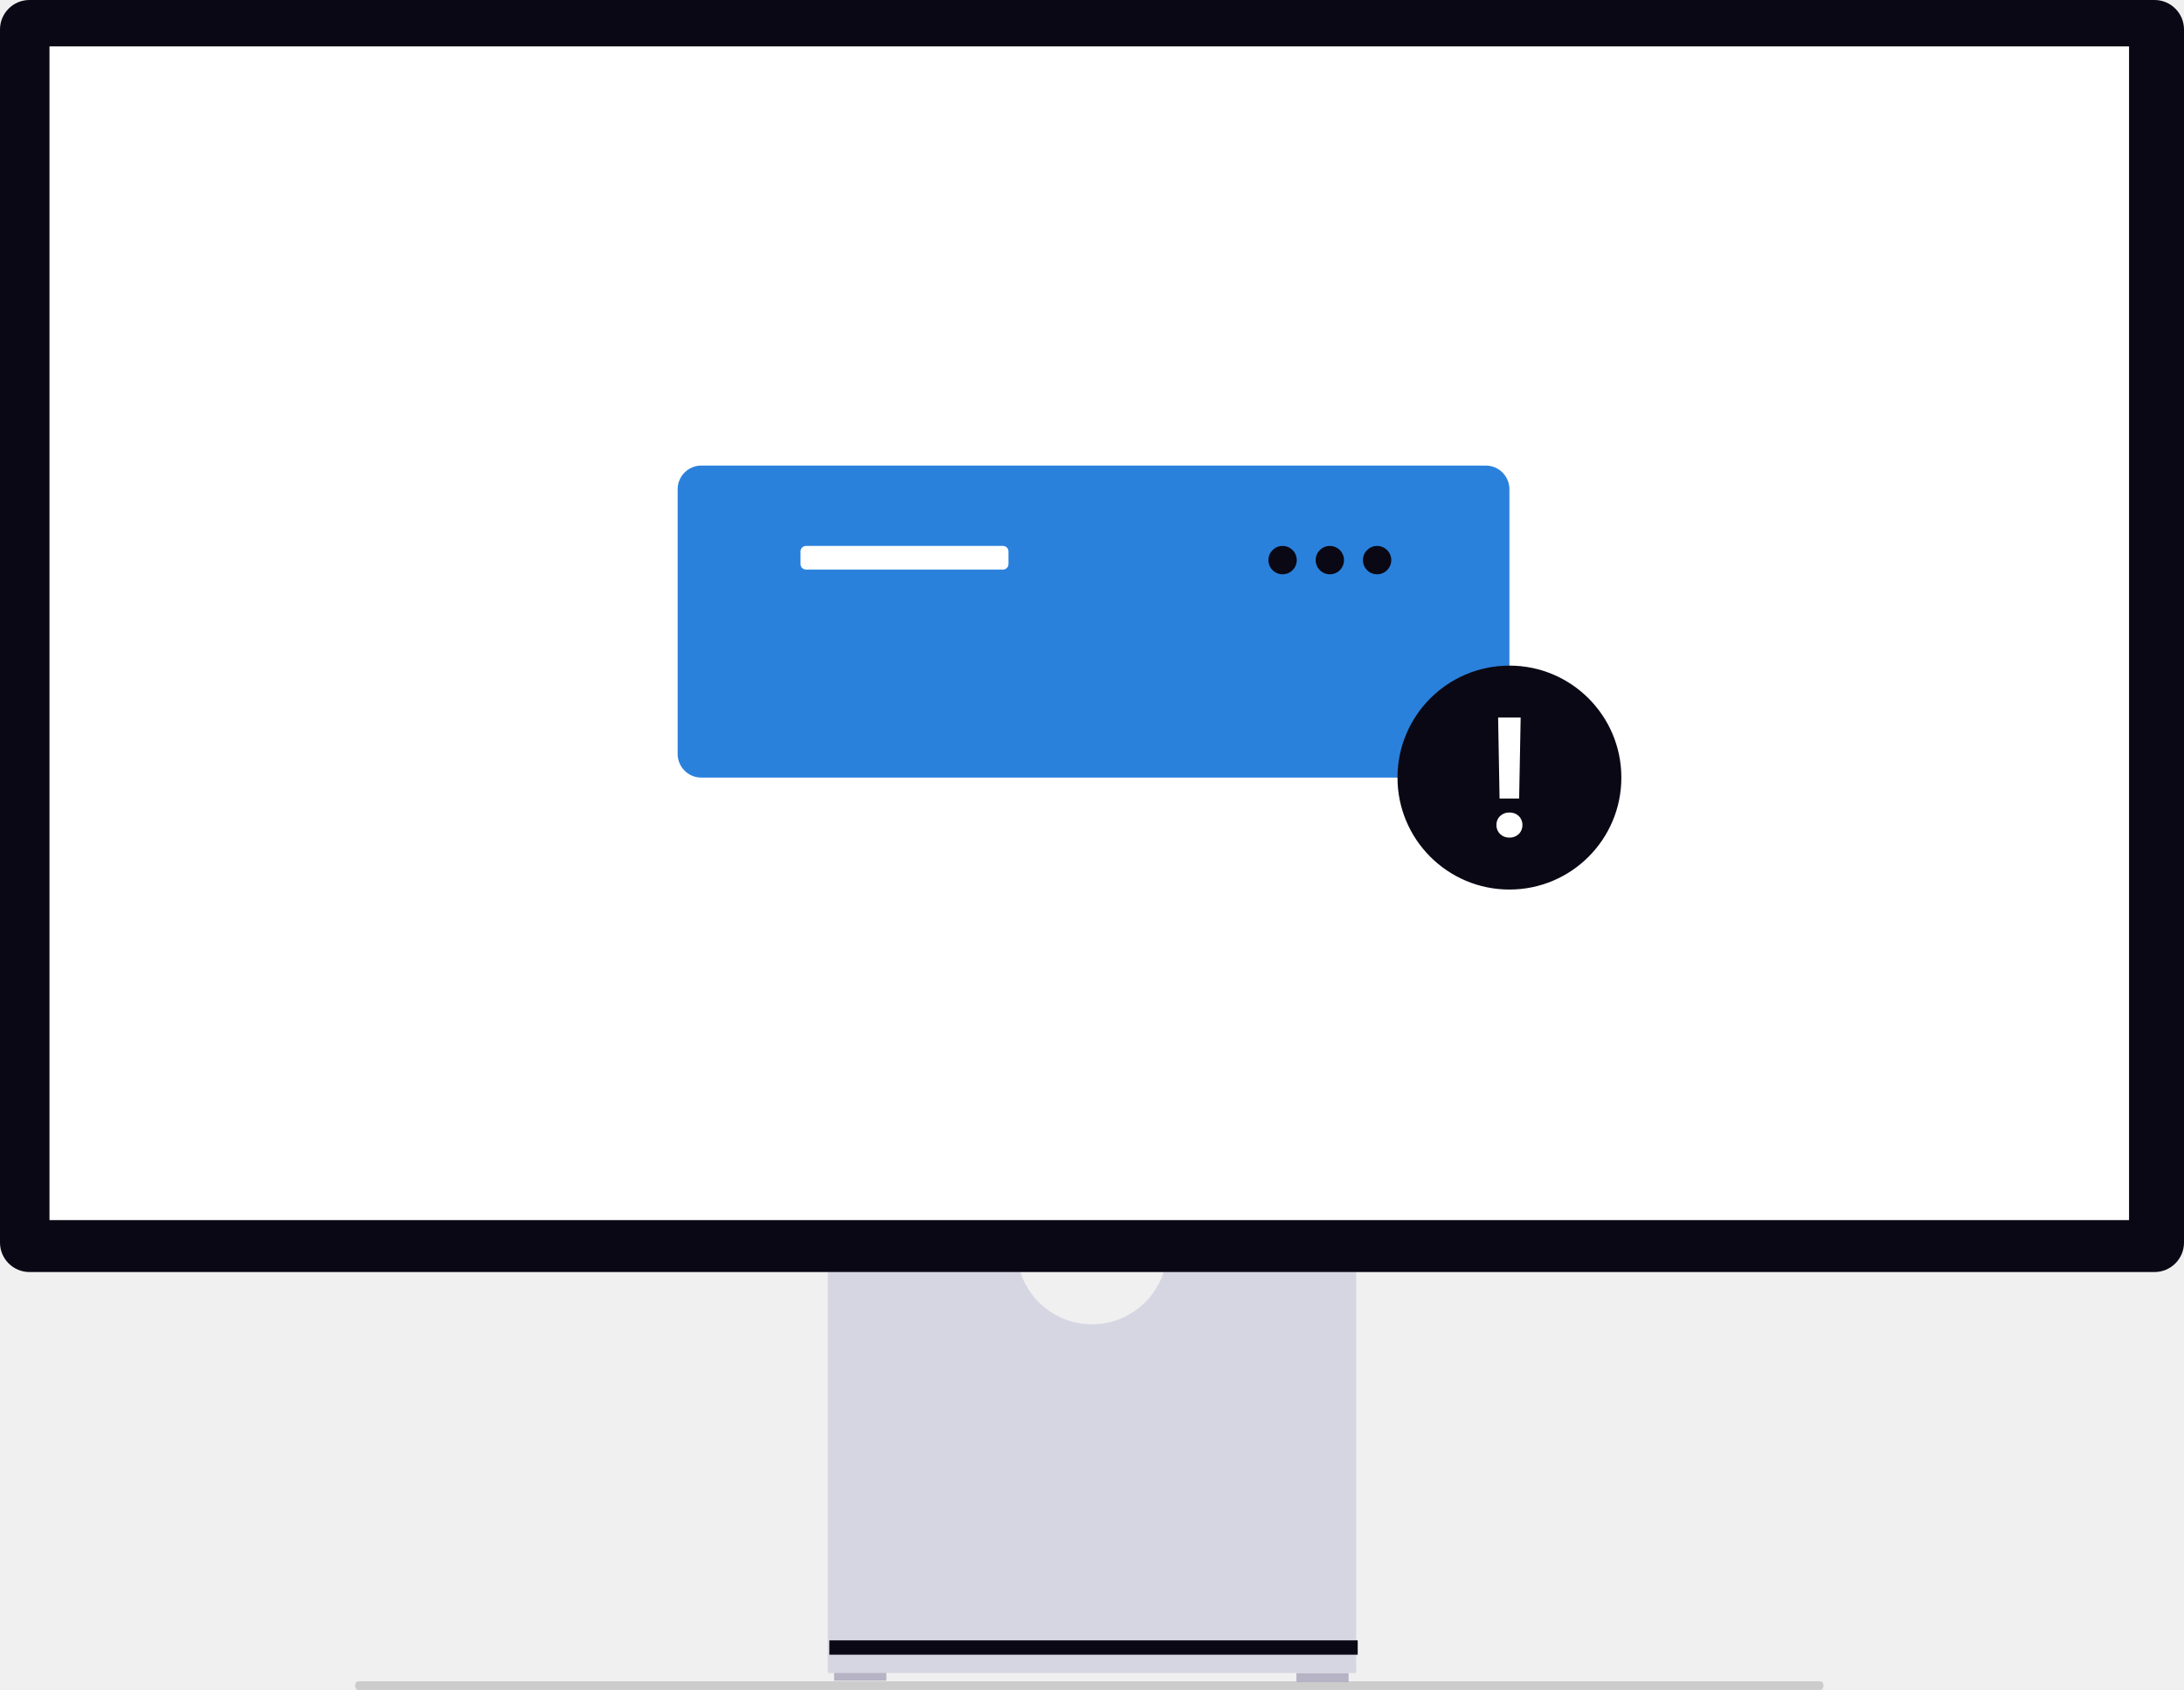
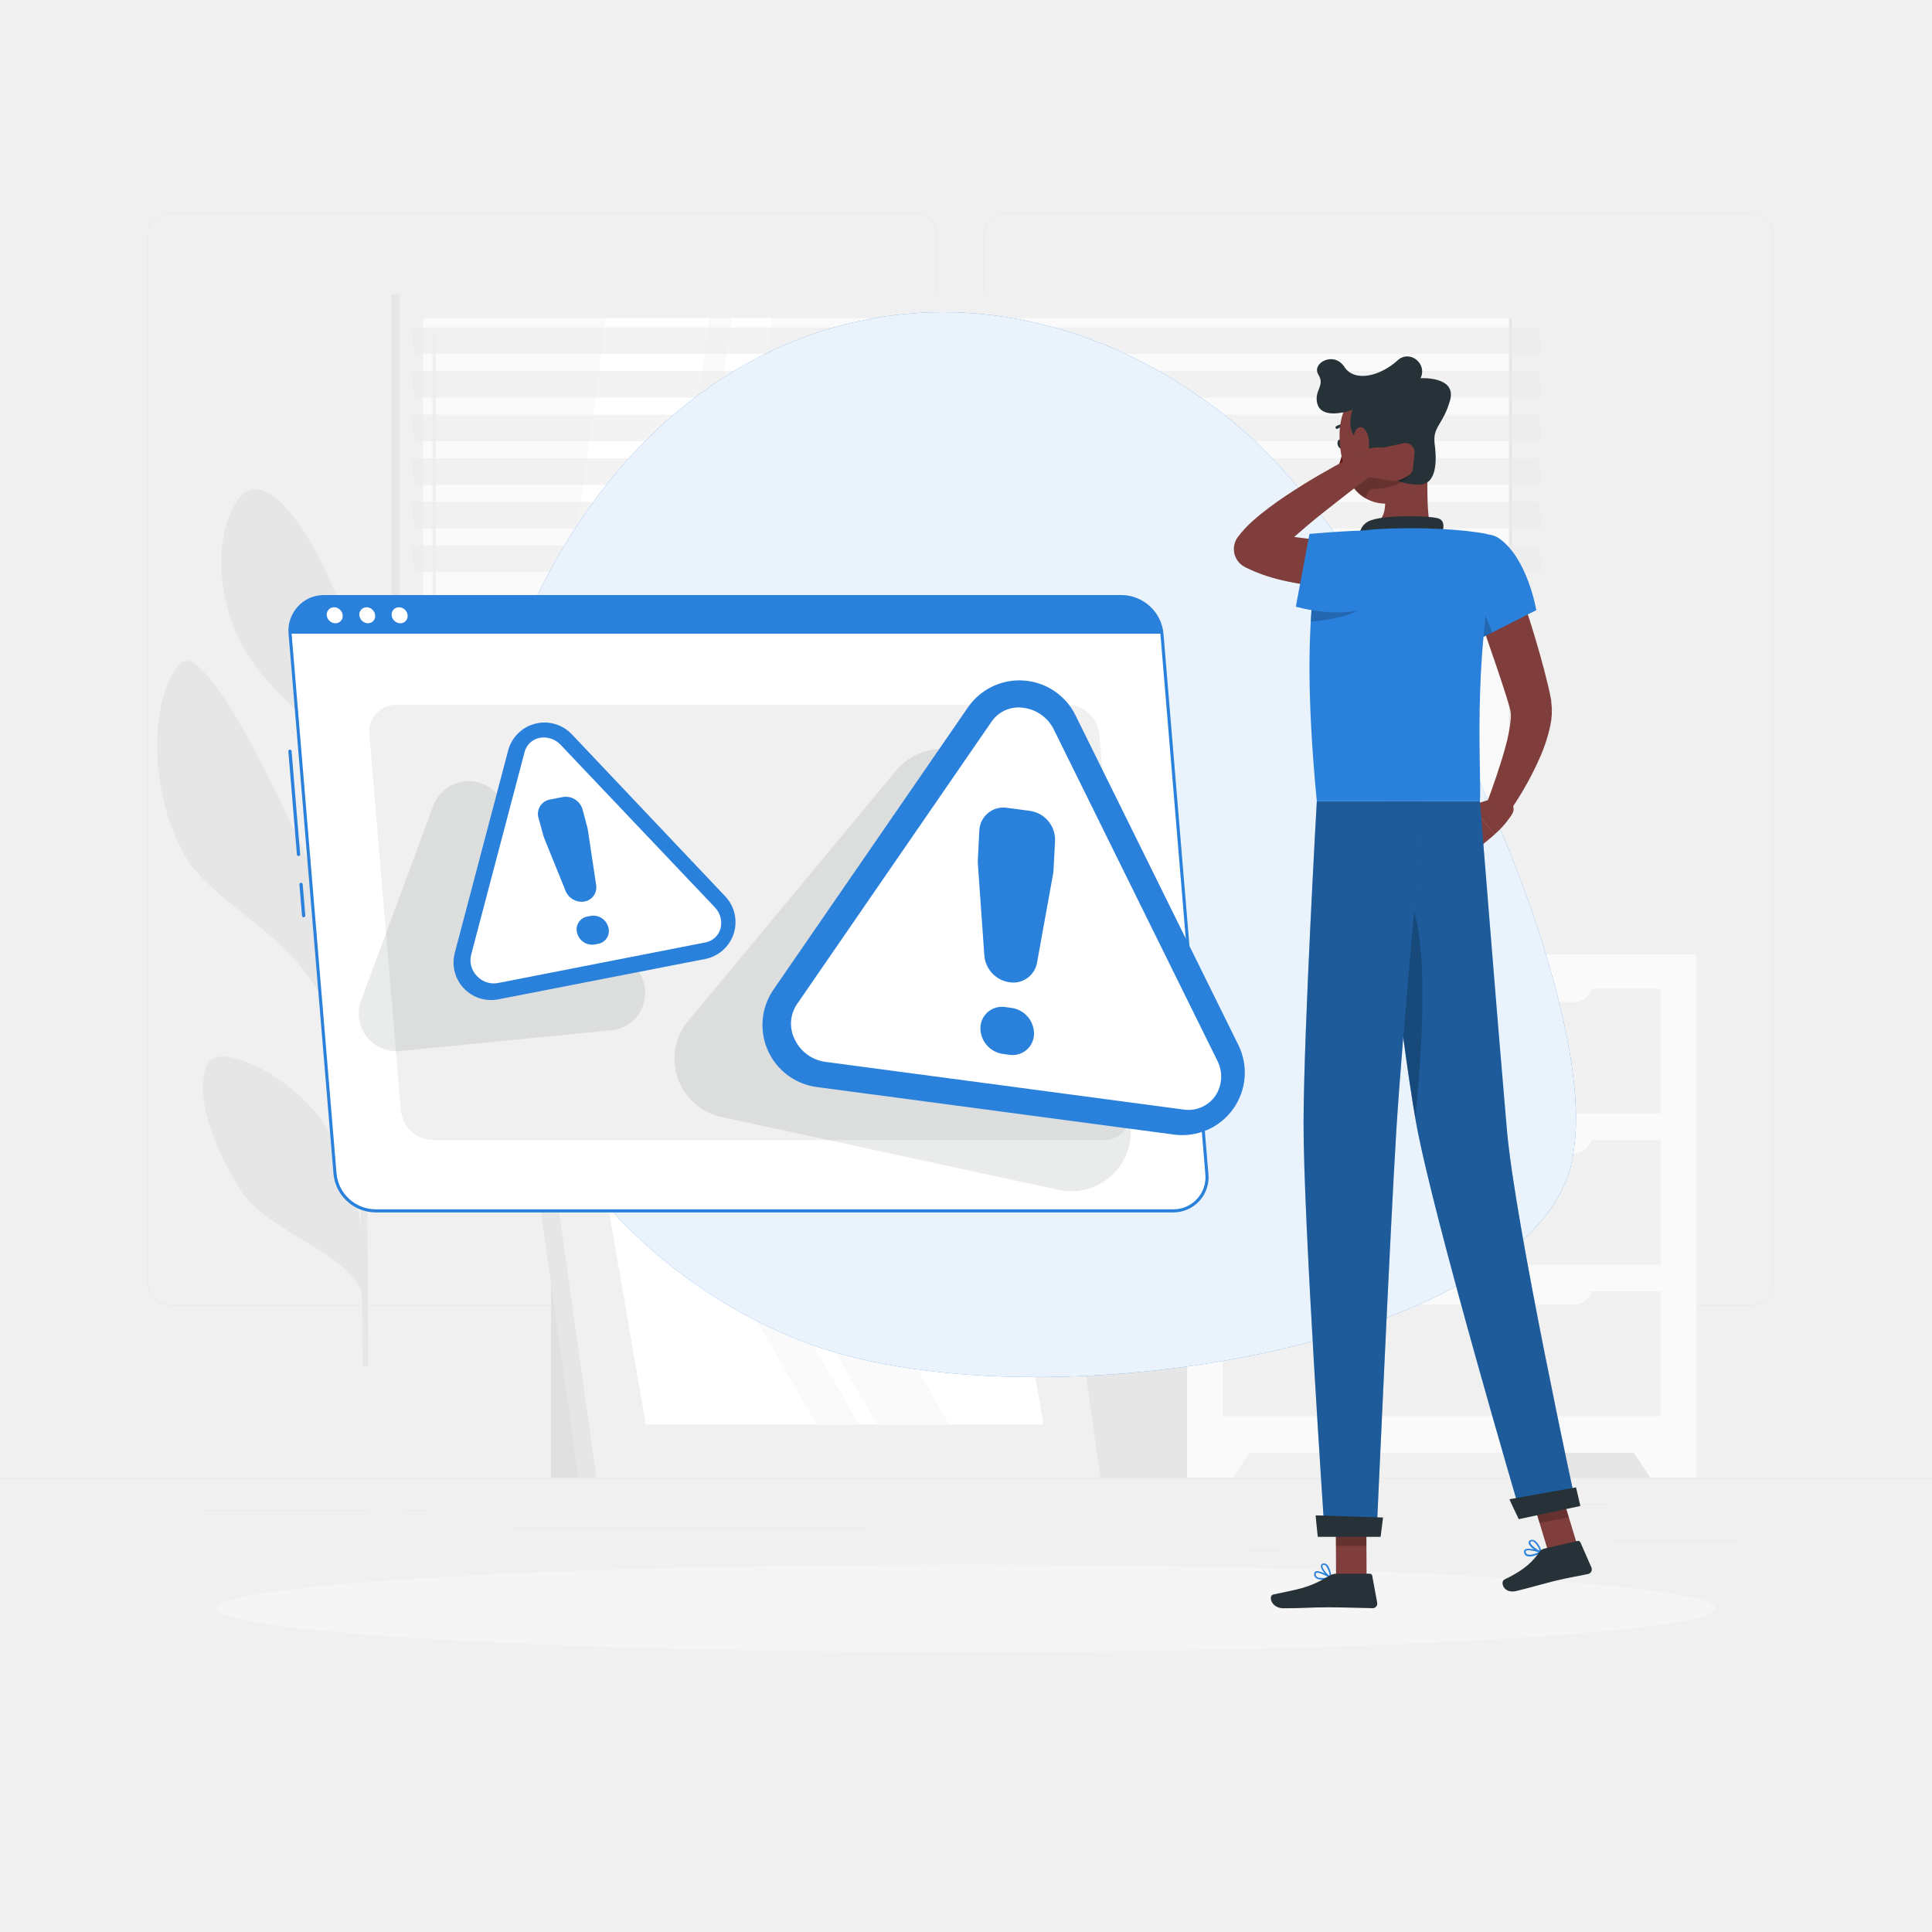
- <svg xmlns="http://www.w3.org/2000/svg" width="799.031" height="618.112" viewBox="0 0 799.031 618.112">
-   <g transform="translate(-893 -197)">
-     <path fill="#ccc" d="M1022.891 813.539c0 .872.478 1.573 1.073 1.573h535.1c.6 0 1.073-.7 1.073-1.573s-.478-1.573-1.073-1.573h-535.1c-.595.001-1.073.701-1.073 1.573" />
-     <path fill="#b6b3c5" d="M1198.162 808.354h19.105v3.371h-19.105zm169.133.563h19.105v3.371h-19.105z" />
-     <path fill="#d6d6e3" d="M1319.676 658.323a27.529 27.529 0 0 1-54.321 0h-69.488v150.591h193.3V658.323Z" />
-     <path fill="#090814" d="M1196.43 796.983h193.296v5.242H1196.43zm484.825-134.724H903.776A10.79 10.79 0 0 1 893 651.483V207.777A10.79 10.79 0 0 1 903.776 197h777.479a10.79 10.79 0 0 1 10.776 10.776v443.707a10.79 10.79 0 0 1-10.776 10.776" />
-     <path fill="#fff" d="M911.104 213.968h760.822v429.297H911.104z" />
-     <g transform="translate(20.477 16.308)">
-       <path fill="#2a81dc" d="M1416.111 465.097H1129.09a8.655 8.655 0 0 1-8.645-8.645v-96.826a8.655 8.655 0 0 1 8.645-8.645h287.021a8.655 8.655 0 0 1 8.645 8.645v96.826a8.655 8.655 0 0 1-8.645 8.645" />
-       <rect width="76.078" height="8.645" fill="#fff" rx="2" transform="translate(1165.4 380.374)" />
-       <circle cx="5.187" cy="5.187" r="5.187" fill="#090814" transform="translate(1336.576 380.374)" />
-       <circle cx="5.187" cy="5.187" r="5.187" fill="#090814" transform="translate(1353.865 380.374)" />
-       <circle cx="5.187" cy="5.187" r="5.187" fill="#090814" transform="translate(1371.156 380.374)" />
-     </g>
-     <circle cx="40.952" cy="40.952" r="40.952" fill="#090814" transform="translate(1404.281 440.452)" />
-     <path fill="#fff" d="m1441.623 489.054-.524-29.6h8.246l-.554 29.6Zm3.613 14.307a4.7 4.7 0 0 1-3.409-1.3 4.37 4.37 0 0 1-1.34-3.278 4.4 4.4 0 0 1 1.34-3.322 4.73 4.73 0 0 1 3.409-1.282 4.73 4.73 0 0 1 3.409 1.282 4.4 4.4 0 0 1 1.34 3.322 4.37 4.37 0 0 1-1.34 3.278 4.7 4.7 0 0 1-3.409 1.299Z" />
-   </g>
+ <svg xmlns="http://www.w3.org/2000/svg" viewBox="0 0 500 500">
+   <path d="M0 382.4h500v.25H0zm416.78 16.09h33.12v.25h-33.12zm-94.25 2.72h8.69v.25h-8.69zm74.06-12h19.19v.25h-19.19zm-344.13 1.68h43.19v.25H52.46zm52.1 0h6.33v.25h-6.33zm26.91 4.22h93.68v.25h-93.68zM237 337.8H43.91a5.71 5.71 0 0 1-5.7-5.71V60.66a5.71 5.71 0 0 1 5.7-5.66H237a5.71 5.71 0 0 1 5.71 5.71v271.38a5.71 5.71 0 0 1-5.71 5.71M43.91 55.2a5.46 5.46 0 0 0-5.45 5.46v271.43a5.46 5.46 0 0 0 5.45 5.46H237a5.47 5.47 0 0 0 5.46-5.46V60.66A5.47 5.47 0 0 0 237 55.2Zm409.4 282.6h-193.1a5.72 5.72 0 0 1-5.71-5.71V60.66a5.72 5.72 0 0 1 5.71-5.66h193.1a5.71 5.71 0 0 1 5.69 5.66v271.43a5.71 5.71 0 0 1-5.69 5.71M260.21 55.2a5.47 5.47 0 0 0-5.46 5.46v271.43a5.47 5.47 0 0 0 5.46 5.46h193.1a5.47 5.47 0 0 0 5.46-5.46V60.66a5.47 5.47 0 0 0-5.46-5.46Z" style="fill:#ebebeb" />
+   <path d="M101.29 76.16h291.79v136.52H101.29z" style="fill:#e6e6e6" />
+   <path d="M103.34 76.16h294.13v136.52H103.34z" style="fill:#f0f0f0" />
+   <path d="M101.29 212.68h291.79v6.96H101.29z" style="fill:#e6e6e6" />
+   <path d="M110.66 212.68h294.13v6.96H110.66z" style="fill:#f0f0f0" />
+   <path d="M188.3 3.51h124.21v281.82H188.3z" style="fill:#fafafa" transform="rotate(90 250.405 144.425)" />
+   <path d="m139.73 206.53 17.13-124.21h26.73l-17.13 124.21z" style="fill:#fff" />
+   <path d="M112.34 200.4a.44.44 0 0 1-.44-.44V86.32a.44.44 0 0 1 .44-.44.44.44 0 0 1 .44.44V200a.43.43 0 0 1-.44.4" style="fill:#f0f0f0" />
+   <path d="m172.2 206.53 17.13-124.21h10.42l-17.13 124.21z" style="fill:#fff" />
+   <path d="M328.82 144.03h124.21v.78H328.82z" style="fill:#e6e6e6" transform="rotate(90 390.925 144.425)" />
+   <path d="M398.92 91.6H107.14l-.57-6.89h291.79zm0 11.29H107.14l-.57-6.89h291.79zm0 11.3H107.14l-.57-6.89h291.79zm0 11.29H107.14l-.57-6.89h291.79zm0 11.3H107.14l-.57-6.89h291.79zm0 11.29H107.14l-.57-6.89h291.79z" style="fill:#ebebeb;opacity:.6" />
+   <path d="M394.47 247H439v135.4h-44.53z" style="fill:#e6e6e6" />
+   <path d="M427.11 382.4H439v-18.69h-24.36z" style="fill:#fafafa" />
+   <path d="M273.06 247h44.53v135.4h-44.53z" style="fill:#e6e6e6" />
+   <path d="M307.21 247H439v128.97H307.21z" style="fill:#fafafa" />
+   <path d="M319.1 382.4h-11.89v-18.69h24.36z" style="fill:#fafafa" />
+   <path d="M316.43 295.06h113.34v32.27H316.43zm0 39.17h113.34v32.27H316.43z" style="fill:#f0f0f0" />
+   <path d="M334.24 292.26H412v1.57a4.67 4.67 0 0 1-4.67 4.67h-68.41a4.67 4.67 0 0 1-4.67-4.67v-1.57z" style="fill:#fafafa" />
+   <path d="M316.43 255.88h113.34v32.27H316.43z" style="fill:#f0f0f0" />
+   <path d="M334.24 253.09H412v1.57a4.67 4.67 0 0 1-4.67 4.67h-68.41a4.67 4.67 0 0 1-4.67-4.67v-1.57zm0 78.34H412V333a4.67 4.67 0 0 1-4.67 4.67h-68.41a4.67 4.67 0 0 1-4.67-4.67v-1.57z" style="fill:#fafafa" />
+   <path d="M53.42 275.87c2.48-7.13 22 2.56 30 14.36 5.29 7.86 8.52 16.25 10 27.52-.18-12.86-.38-26.67-.58-39.71-1.61-3.25-5.28-10.75-7.91-16.69-8.8-19.82-29.72-27.2-37-39.71-9.47-16.4-9.41-41-1.35-49.86 7-7.72 30.2 44.43 32.82 50.26 9 20 11.6 34.91 13.28 49.32-.19-12.25-.37-23.49-.52-32.17-.49-28.3-1.11-37.4-1.39-40.2-1-1.37-2.11-3-2.78-3.82-5.61-7.23-18.07-15.83-24.29-26.34-9.09-15.34-7.62-33.7-1.25-40.54 6.72-7.15 18.55 9.71 24.76 26.49s3.58 32.76 5.34 46.67c.37 2.72.74 13.08 1.1 27.45 1.9-15.46 5.68-25.82 12.68-35.47 8.62-11.87 16.06-26.32 23.16-24.45s3.28 21-2.34 34.42c-5 11.95-29.68 23.88-33.32 33.49.43 19.48.81 44.15 1.09 67.12 1.94-11.87.6-12.86 8.58-31 4.74-10.8 24.17-24.11 26.49-16.69s-1.21 21.44-8.54 31.26c-5.92 7.93-19 7.92-22.09 12.83-.71 1.15-3 5.55-4.39 8.07.31 28.05.46 52.8.3 61.24l-1.28.09c.07-2.18-.09-16.45-.34-35.33-3.19-10-24.65-15.9-31.28-26.35-6.94-10.96-11.93-23.72-8.95-32.26" style="fill:#e6e6e6" />
+   <path d="M73.6 382.4h41.2a4.74 4.74 0 0 0 4.64-3.79l2.92-14.42H66l3 14.42a4.74 4.74 0 0 0 4.6 3.79" style="fill:#f0f0f0" />
+   <path d="M64.86 369.78h58.68a2.77 2.77 0 0 0 2.75-2.46l1.2-10.66a2.77 2.77 0 0 0-2.75-3.07H63.66a2.77 2.77 0 0 0-2.75 3.07l1.2 10.66a2.77 2.77 0 0 0 2.75 2.46" style="fill:#f0f0f0" />
+   <path d="M142.63 317.62h35.21v64.78h-35.21z" style="fill:#e0e0e0" />
+   <path d="M267.58 382.4H149.69l-12.39-87.9h117.89z" style="fill:#e6e6e6" />
+   <path d="M284.78 382.4H154.37l-12.38-87.9h130.4z" style="fill:#f0f0f0" />
+   <path d="m167.13 368.66-10.43-60.42h102.93l10.43 60.42z" style="fill:#fff" />
+   <path d="m211.36 368.66-34.98-60.42h10.97l34.99 60.42zm15.63 0L192 308.24h18.72l34.98 60.42z" style="fill:#fafafa" />
+   <path d="M407.26 297.87c6.69-41.19-43.19-154.32-91.33-191.24-62.43-47.88-143.91-29-180.4 55.09-33.91 78.08 3.47 158.18 71.33 185.11 60.39 23.99 194.4 1.03 200.4-48.96" style="fill:#2a81dc" />
+   <path d="M407.26 297.87c6.69-41.19-43.19-154.32-91.33-191.24-62.43-47.88-143.91-29-180.4 55.09-33.91 78.08 3.47 158.18 71.33 185.11 60.39 23.99 194.4 1.03 200.4-48.96" style="fill:#fff;opacity:.9" />
+   <ellipse cx="250" cy="416.24" rx="193.89" ry="11.32" style="fill:#f5f5f5" />
+   <path d="M77.27 221.53a.43.43 0 0 1-.43-.39l-2.22-26.7A.42.42 0 0 1 75 194a.43.43 0 0 1 .46.39l2.22 26.7a.43.43 0 0 1-.39.46Zm1.32 15.86a.43.43 0 0 1-.43-.39l-.67-8.08a.42.42 0 0 1 .39-.46.42.42 0 0 1 .46.39l.67 8.08a.43.43 0 0 1-.39.46Z" style="fill:#2a81dc" />
+   <path d="M303.56 313.37H97.08a10.63 10.63 0 0 1-10.37-9.58L75.08 164a8.7 8.7 0 0 1 8.78-9.58h206.47a10.64 10.64 0 0 1 10.38 9.58l11.63 139.77a8.71 8.71 0 0 1-8.78 9.6" style="fill:#fff" />
+   <path d="M303.56 313.77H97.08a11 11 0 0 1-10.77-9.94L74.68 164.05a9.2 9.2 0 0 1 2.37-7.05 9.1 9.1 0 0 1 6.81-3h206.47a11 11 0 0 1 10.78 10l11.62 139.77a9.09 9.09 0 0 1-9.17 10M83.86 154.84a8.3 8.3 0 0 0-8.39 9.16L87.1 303.76a10.22 10.22 0 0 0 10 9.21h206.46a8.3 8.3 0 0 0 8.38-9.14l-11.63-139.78a10.21 10.21 0 0 0-10-9.21Z" style="fill:#2a81dc" />
+   <path d="M290.33 154.44H83.86a8.7 8.7 0 0 0-8.78 9.56h225.63a10.64 10.64 0 0 0-10.38-9.56" style="fill:#2a81dc" />
+   <path d="M88.69 159.23a1.87 1.87 0 0 1-1.89 2.07 2.3 2.3 0 0 1-2.24-2.07 1.88 1.88 0 0 1 1.89-2.07 2.28 2.28 0 0 1 2.24 2.07m8.4 0a1.87 1.87 0 0 1-1.89 2.07 2.3 2.3 0 0 1-2.2-2.07 1.88 1.88 0 0 1 1.89-2.07 2.28 2.28 0 0 1 2.2 2.07m8.4 0a1.87 1.87 0 0 1-1.89 2.07 2.3 2.3 0 0 1-2.24-2.07 1.88 1.88 0 0 1 1.89-2.07 2.28 2.28 0 0 1 2.24 2.07" style="fill:#fff" />
+   <path d="M285.64 295.05H112a8.45 8.45 0 0 1-8.25-7.61L95.59 190a6.92 6.92 0 0 1 7-7.61h173.67a8.45 8.45 0 0 1 8.25 7.61l8.11 97.49a6.92 6.92 0 0 1-6.98 7.56" style="fill:#f0f0f0" />
+   <path d="m231.92 199.41-53.8 64.78a15.39 15.39 0 0 0 8.58 24.88l87.3 18.87a15.39 15.39 0 0 0 17.55-20.76l-33.47-83.66a15.39 15.39 0 0 0-26.16-4.11m-119.76 9.08L93.42 259a9.72 9.72 0 0 0 10.06 13l54.73-5.37a9.72 9.72 0 0 0 6.65-15.74l-36-45.1a9.72 9.72 0 0 0-16.7 2.7" style="fill:#263238;opacity:.1" />
+   <path d="m250.48 183.1-50.3 73a16.18 16.18 0 0 0 11.2 25.22l92.46 12.31a16.18 16.18 0 0 0 16.64-23.21l-42.16-85.34a16.18 16.18 0 0 0-27.84-1.98" style="fill:#2a81dc" />
+   <path d="M213.57 274.8a10.22 10.22 0 0 1-7.82-5.67 9 9 0 0 1 .47-9.2l50.43-73.22a8.48 8.48 0 0 1 8.29-3.52 10.2 10.2 0 0 1 7.82 5.67L315 274.41a9 9 0 0 1-.47 9.2 8.47 8.47 0 0 1-8.29 3.53Z" style="fill:#fff" />
+   <path d="m260.65 209.07 5.89.78a7.57 7.57 0 0 1 6.51 7.7l-.4 7.68a6 6 0 0 1-.09.83l-4.19 23.15a6.23 6.23 0 0 1-7.11 5 7.61 7.61 0 0 1-6.51-6.87l-1.69-23.92a6 6 0 0 1 0-.83l.39-7.69a6.21 6.21 0 0 1 7.2-5.83m-.47 51.56 1.6.21a6.78 6.78 0 0 1 5.83 6.89 5.57 5.57 0 0 1-6.45 5.25l-1.6-.22a6.77 6.77 0 0 1-5.83-6.88 5.56 5.56 0 0 1 6.45-5.25M131.5 194.26l-13.81 52.37a9.72 9.72 0 0 0 11.27 12l53.57-10.45a9.72 9.72 0 0 0 5.19-16.18L148 190.05a9.73 9.73 0 0 0-16.5 4.21" style="fill:#2a81dc" />
+   <path d="M128.85 254.41a5.93 5.93 0 0 1-5.42-1.82 5.81 5.81 0 0 1-1.5-5.48l13.84-52.51a5 5 0 0 1 3.92-3.65 5.94 5.94 0 0 1 5.42 1.83l39.86 42a5.82 5.82 0 0 1 1.51 5.48 5 5 0 0 1-3.92 3.64Z" style="fill:#fff" />
+   <path d="m142.29 206.93 3.41-.67a4.52 4.52 0 0 1 5.08 3.27l1.22 4.57a5 5 0 0 1 .11.51l2.17 14.39a3.73 3.73 0 0 1-3 4.31 4.5 4.5 0 0 1-4.92-2.78l-5.54-13.68a4 4 0 0 1-.17-.49l-1.26-4.58a3.76 3.76 0 0 1 2.9-4.85m9.65 30.28.93-.18a4 4 0 0 1 4.55 2.92 3.36 3.36 0 0 1-2.56 4.3l-.93.18a4 4 0 0 1-4.55-2.91 3.37 3.37 0 0 1 2.56-4.31" style="fill:#2a81dc" />
+   <path d="m388.36 206-7.76 2.52 6.24 7.38a23.6 23.6 0 0 0 4.55-5.31 2.47 2.47 0 0 0-.88-3.35Zm-11.33 8.62 4.65 5.65 5.17-4.33-6.25-7.38z" style="fill:#7f3e3b" />
+   <path d="M390.87 145.68c1.89 5.2 3.63 10.4 5.28 15.67s3.17 10.56 4.5 16.1l.47 2.13.22 1.11.11.56v.35l.06.42a17.5 17.5 0 0 1-.28 5.7 42 42 0 0 1-2.88 8.72 82 82 0 0 1-8.56 14.8l-5.19-2.87c1.84-5 3.66-10.11 5-15.06a42 42 0 0 0 1.38-7.09 8.4 8.4 0 0 0-.12-2.48l-.43-1.56-.56-1.85c-1.57-5-3.36-10.15-5.13-15.27s-3.54-10.29-5.24-15.42Z" style="fill:#7f3e3b" />
+   <path d="M347.68 114.74c.13.63-.09 1.21-.49 1.32s-.84-.33-1-1 .08-1.21.49-1.31.87.37 1 .99" style="fill:#263238" />
+   <path d="M347.65 115.94a24.2 24.2 0 0 1-1.82 6.07 3.58 3.58 0 0 0 3.06-.18Z" style="fill:#630f0f" />
+   <path d="M346 111a.38.38 0 0 1-.31-.16.37.37 0 0 1 .09-.52 3.7 3.7 0 0 1 3.39-.26.37.37 0 0 1 .2.49.38.38 0 0 1-.49.21 2.9 2.9 0 0 0-2.67.17.33.33 0 0 1-.21.07" style="fill:#263238" />
+   <path d="M369.11 116.72c.7 7.26-.33 14.29 1.29 20.6 0 0-1.8 5.86-12.53 5.86-11.8 0-5.41-5.86-5.41-5.86 6.5-1.53 6.51-6.31 5.57-10.8Z" style="fill:#7f3e3b" />
+   <path d="M372.69 139.33c.92-1.85 1.53-4.48-.37-5.14-2.09-.73-13.26-1-17.31.4a4.28 4.28 0 0 0-3.07 5.13Z" style="fill:#263238" />
+   <path d="M396.8 402.69a9.8 9.8 0 0 0 2.12-.82.21.21 0 0 0 .12-.19.19.19 0 0 0-.14-.18c-.35-.12-3.45-1.15-4.27-.45a.66.66 0 0 0-.21.64 1.23 1.23 0 0 0 .66 1 2.63 2.63 0 0 0 1.72 0m1.48-1c-1.36.62-2.46.83-3 .55a.79.79 0 0 1-.44-.66.24.24 0 0 1 .07-.26c.41-.32 2.09.03 3.37.41Z" style="fill:#2a81dc" />
+   <path d="M398.88 401.89a.21.21 0 0 0 .15-.26c0-.1-.81-2.48-2-3a1.12 1.12 0 0 0-.91-.06.66.66 0 0 0-.51.67c0 1 2.16 2.42 3.14 2.69Zm-2.5-3a.74.74 0 0 1 .5.06 4.93 4.93 0 0 1 1.61 2.4c-1-.45-2.42-1.59-2.44-2.17 0-.05 0-.17.24-.27Zm-54.2 9.91a10.4 10.4 0 0 0 2.25-.31.23.23 0 0 0 .16-.17.23.23 0 0 0-.1-.21c-.31-.19-3.09-1.9-4.05-1.41a.64.64 0 0 0-.35.58 1.26 1.26 0 0 0 .42 1.08 2.7 2.7 0 0 0 1.67.44m1.66-.6c-1.46.29-2.59.24-3.06-.16a.82.82 0 0 1-.28-.74c0-.16.07-.21.13-.24.49-.25 2.08.48 3.21 1.14" style="fill:#2a81dc" />
+   <path d="M344.38 408.49a.3.3 0 0 0 .12 0 .22.22 0 0 0 .09-.19c0-.1-.22-2.59-1.22-3.41a1.08 1.08 0 0 0-.87-.26.66.66 0 0 0-.65.53c-.18 1 1.54 2.85 2.44 3.34Zm-1.74-3.49a.7.7 0 0 1 .47.17 4.9 4.9 0 0 1 1 2.71c-.89-.68-2-2.1-1.88-2.67 0 0 0-.18.3-.21h.09Z" style="fill:#2a81dc" />
+   <path d="M353.67 408.18h-7.9l-.08-18.28h7.9zm54.99-6.76-7.6 1.39-5.45-17.99 7.6-1.39z" style="fill:#7f3e3b" />
+   <path d="m399.62 400.79 8.63-2a.66.66 0 0 1 .76.37l2.86 6.53a1.21 1.21 0 0 1-.85 1.65c-3 .66-4.52.82-8.32 1.72-2.33.55-7.09 1.94-10.32 2.7s-4.27-2.36-3-3c5.66-2.71 7.54-5 9.09-7.2a2 2 0 0 1 1.15-.77m-53.76 6.47h8.62a.66.66 0 0 1 .65.54l1.29 7a1.19 1.19 0 0 1-1.19 1.4c-3.11-.05-7.59-.23-11.5-.23-4.57 0-6.2.25-11.56.25-3.24 0-4-3.28-2.64-3.57 6.22-1.36 8.94-1.5 14.41-4.79a3.73 3.73 0 0 1 1.92-.6" style="fill:#263238" />
+   <path d="M388 139.36c7.37 5.19 9.59 18.55 9.59 18.55l-16.7 8.46a79.7 79.7 0 0 1-6.1-16.57c-1.79-7.9 7.97-14.12 13.21-10.44" style="fill:#2a81dc" />
+   <path d="m379.65 147.88 6.58 15.76-5.34 2.73a89 89 0 0 1-4.32-10.32Z" style="opacity:.2" />
+   <path d="M338.89 174c.06 8.81.59 19.77 1.9 33.37H383c.51-6.2-2.08-35.43 4.21-64.7a3.87 3.87 0 0 0-3.19-4.64 97 97 0 0 0-10-1.07 156 156 0 0 0-17.95 0 70 70 0 0 0-7.19 1 9.58 9.58 0 0 0-7.38 7.04 83.7 83.7 0 0 0-2.31 16.45c-.19 3.6-.33 7.77-.3 12.55" style="fill:#2a81dc" />
+   <path d="M352.21 157.46c-2.79 2-8.13 3-13 3.41.08-1.29.18-2.51.29-3.66 1.31-.69 2.57-1.32 3.76-1.9Zm-6.52 232.44.05 10.16h7.89l-.04-10.16zm57.52-6.47-7.6 1.4 2.82 9.27 7.6-1.4z" style="opacity:.2" />
+   <path d="M368 108.22c1.15 7.77 2.22 12.25-.78 17.15a10.18 10.18 0 0 1-18-1c-3.09-6.46-4.46-18.09 2.31-23a10.3 10.3 0 0 1 16.47 6.85" style="fill:#7f3e3b" />
+   <path d="M351.84 113.9c-2.93-1.29-2.65-5.9-1.76-7.84-3.39 1.16-8.29 1.83-9.17-1.62s2.11-4.55.28-7.5 4-6.16 6.72-2 9.44 2.3 13.78-1.67c3.16-2.89 7.78.84 5.95 4.61 0 0 9.5-.61 7.61 5.84s-4.56 6.67-3.95 11.26c.42 3.1.78 9.4-2.94 10.29-4.5 1.03-15.72-2.96-16.52-11.37" style="fill:#263238" />
+   <path d="M351.78 122.31c-.86.62-1.75 1.28-2.66 2l.05.11a10.5 10.5 0 0 0 4.09 4.51c.57-.55.89-2.4 1.95-2.37 3.17.09 9.3-1.24 10.32-4.82Z" style="opacity:.2" />
+   <path d="M354.25 113.79a9.45 9.45 0 0 1-.76 5.07c-.9 1.83-2.32.66-2.87-1.59-.5-2-.63-5.41.67-6.41s2.71.65 2.96 2.93" style="fill:#7f3e3b" />
+   <path d="M355.77 207.4s6.63 60.32 10.67 82.92c4.43 24.75 27.37 102.43 27.37 102.43l14.14-3s-15.79-72.68-17.95-97.18c-2.31-26.6-7-85.17-7-85.17Z" style="fill:#2a81dc" />
+   <path d="M355.77 207.4s6.63 60.32 10.67 82.92c4.43 24.75 27.37 102.43 27.37 102.43l14.14-3s-15.79-72.68-17.95-97.18c-2.2-25.28-2.2-25.23-7-85.17Z" style="opacity:.3" />
+   <path d="M390.65 388c-.06 0 2.4 5.16 2.4 5.16l15.95-3.41-1.13-4.82Z" style="fill:#263238" />
+   <path d="M360.6 228.9c10.28 2 7.69 40.65 5.68 60.52-2.44-14-5.77-41.07-8-60.24a3.5 3.5 0 0 1 2.32-.28" style="opacity:.2" />
+   <path d="M340.79 207.4s-3.36 59-3.43 83.09c-.08 25 5.5 107 5.5 107h13.38s3.6-80.51 5.14-105.1c1.68-26.81 7.17-85 7.17-85Z" style="fill:#2a81dc" />
+   <path d="M340.79 207.4s-3.36 59-3.43 83.09c-.08 25 5.5 107 5.5 107h13.38s3.6-80.51 5.14-105.1c1.68-26.81 7.17-85 7.17-85Z" style="opacity:.3" />
+   <path d="M340.5 392.18c-.06 0 .54 5.55.54 5.55h16.26l.63-5Z" style="fill:#263238" />
+   <path d="M357.52 151.74c-1.6.15-2.95.24-4.42.28s-2.87.07-4.3.06c-2.88 0-5.76-.18-8.66-.5a66 66 0 0 1-8.74-1.5 42.6 42.6 0 0 1-8.82-3.13l-.33-.17a5.21 5.21 0 0 1-2.38-7 5.5 5.5 0 0 1 .49-.81 28 28 0 0 1 4.05-4.33c1.35-1.2 2.7-2.27 4.06-3.29 2.72-2.05 5.5-3.86 8.29-5.62s5.64-3.39 8.51-5 5.76-3.06 8.76-4.45a3 3 0 0 1 3.07 5.06c-2.51 1.93-5.1 3.84-7.61 5.8s-5 3.89-7.49 5.87-4.86 4-7.13 6c-1.13 1-2.22 2-3.19 3.09a20.5 20.5 0 0 0-2.36 2.88l-2.21-8a36.7 36.7 0 0 0 6.72 1.79 71 71 0 0 0 7.41.86c2.53.16 5.09.25 7.66.25h3.86c1.28 0 2.63-.1 3.75-.16h.13a6 6 0 0 1 .92 11.93Z" style="fill:#7f3e3b" />
+   <path d="m363.12 114.72-5 1.11s-6.69-.83-8.22 4.21l4 3.38 6.12 1a4.62 4.62 0 0 0 2.83-.46l1.56-.81a2.38 2.38 0 0 0 1.28-1.89l.37-4a2.38 2.38 0 0 0-2.94-2.54" style="fill:#7f3e3b" />
+   <path d="M353.36 157.58c-8.41 2.34-18-.58-18-.58l3.53-18.83s8.35-.74 13.57-.85c13.43-.32 16.06 16.06.9 20.26" style="fill:#2a81dc" />
</svg>
